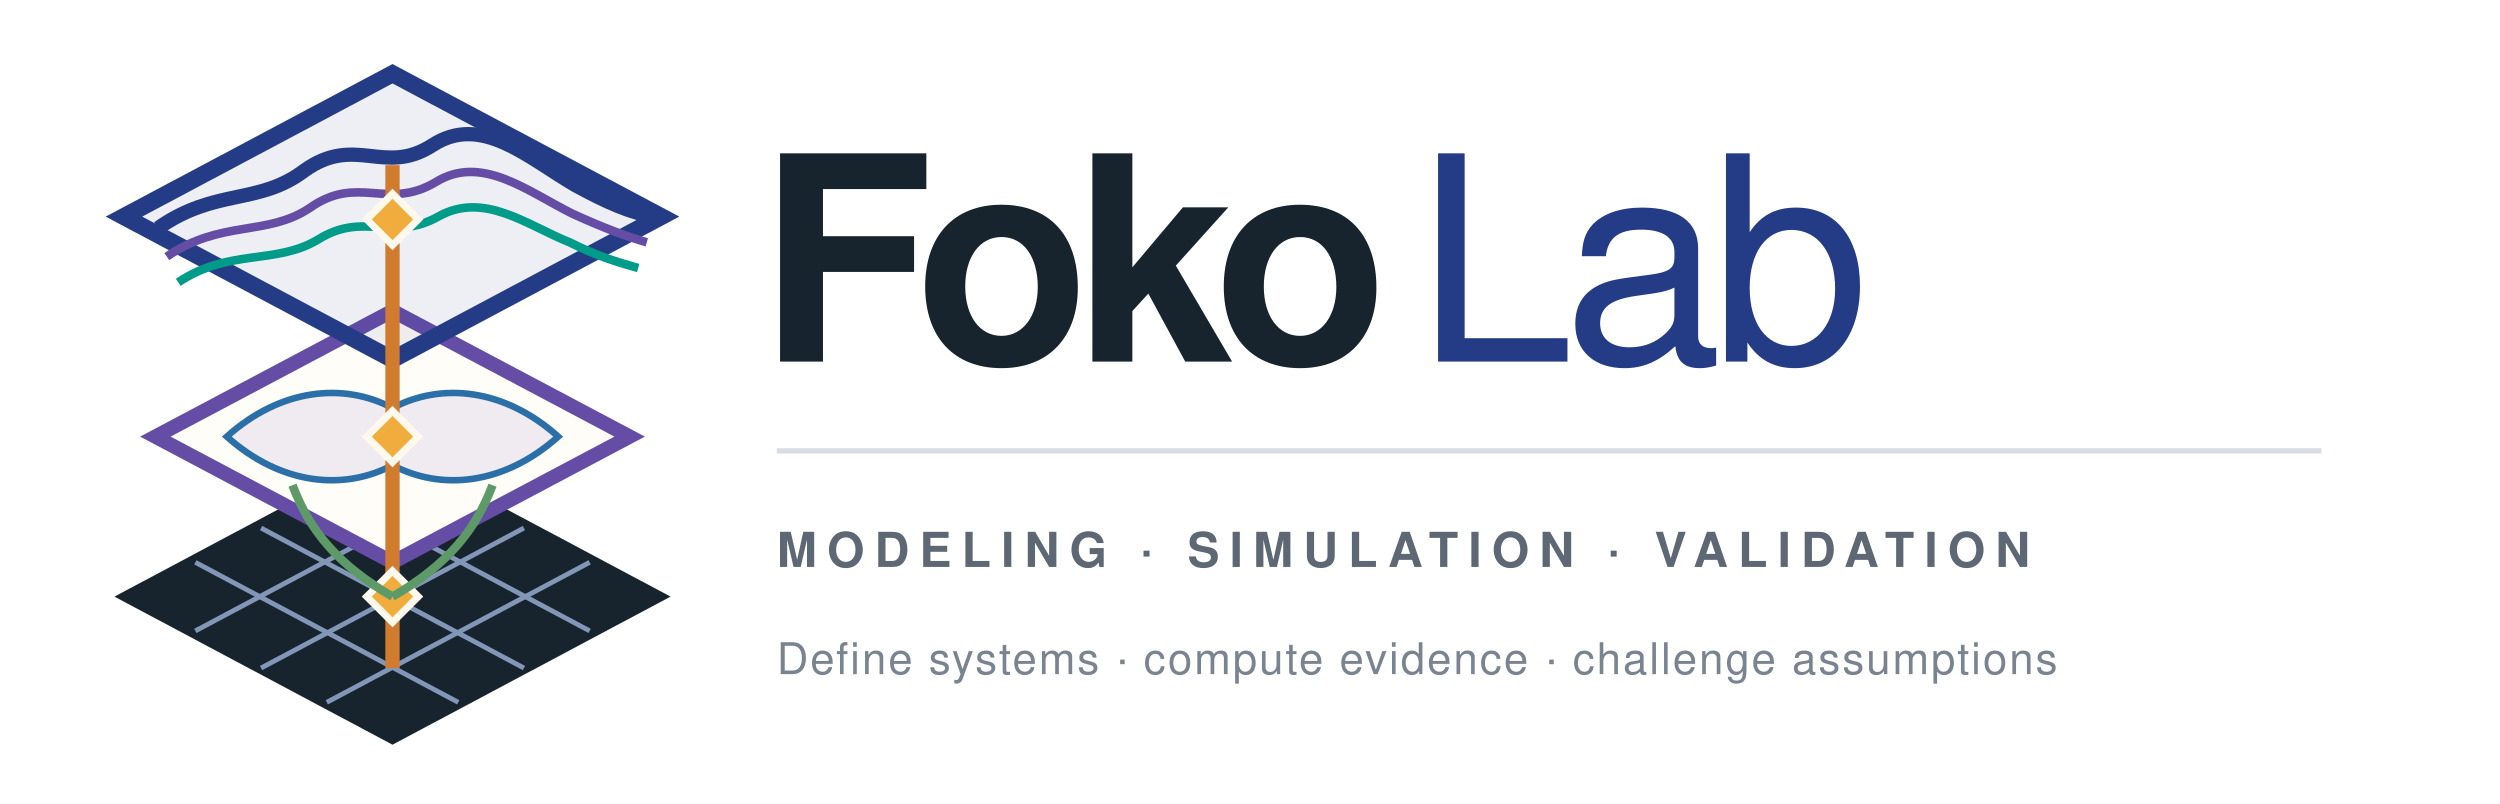
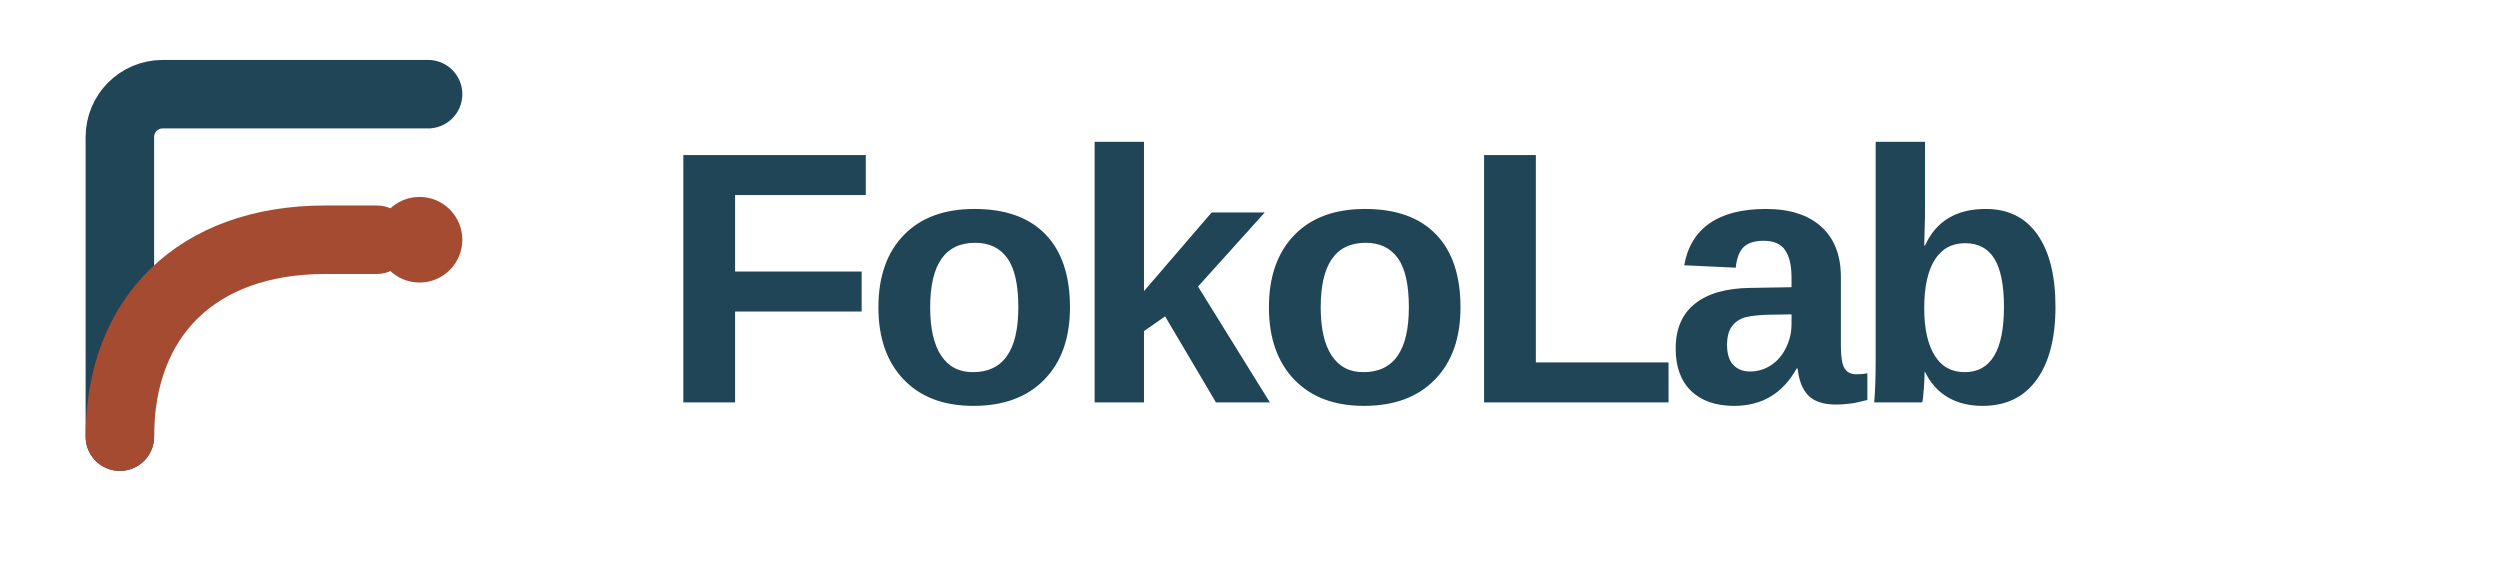
- <svg xmlns="http://www.w3.org/2000/svg" viewBox="0 0 560 180" role="img" aria-labelledby="title desc">
-   <g transform="translate(6 5) scale(.64)">
-     <path d="M128 152 220 201 128 250 36 201Z" fill="#17232D" stroke="#17232D" stroke-width="5" />
-     <g fill="none" stroke="#8297B8" stroke-width="1.7">
-       <path d="M59 189 151 238M82 177 174 226M105 164 197 213" />
-       <path d="M59 213 151 164M82 226 174 177M105 238 197 189" />
-     </g>
-     <path d="M128 101 211 145 128 189 45 145Z" fill="#FFFDF8" stroke="#654DA6" stroke-width="5" />
-     <path d="M70 145C89 128 111 126 128 135C145 126 167 128 186 145C167 162 145 164 128 155C111 164 89 162 70 145Z" fill="#654DA6" fill-opacity=".10" stroke="#2B6FA8" stroke-width="2.3" />
-     <path d="M128 18 222 68 128 118 34 68Z" fill="#243C86" fill-opacity=".08" stroke="#243C86" stroke-width="6" />
-     <path d="M46 72C66 58 81 64 97 52C115 39 125 54 142 43C159 32 175 47 192 57C203 63 212 67 220 68" fill="none" stroke="#243C86" stroke-width="5" />
-     <path d="M49 82C68 69 84 75 99 65C116 53 126 66 143 56C159 46 175 59 191 67C202 72 210 75 217 77" fill="none" stroke="#654DA6" stroke-width="3" />
-     <path d="M53 91C71 79 87 85 102 76C118 66 128 77 144 68C160 59 175 71 190 77C200 82 207 84 214 86" fill="none" stroke="#009B89" stroke-width="3" />
-     <path d="M128 50V226" stroke="#D17B2F" stroke-width="5" />
-     <path d="M128 60 137 69 128 78 119 69ZM128 136 137 145 128 154 119 145ZM128 192 137 201 128 210 119 201Z" fill="#F0AD3D" stroke="#FFF8ED" stroke-width="2.5" />
-     <path d="M128 201C109 190 99 178 93 162M128 201C147 190 157 178 163 162" fill="none" stroke="#5E9A68" stroke-width="3" />
-   </g>
-   <g font-family="Nimbus Sans, Arial, Helvetica, sans-serif">
-     <text x="170" y="81" fill="#17232D" font-size="64" font-weight="700" letter-spacing="-3.2">Foko</text>
-     <text x="317" y="81" fill="#243C86" font-size="64" font-weight="500" letter-spacing="-2.6">Lab</text>
-     <path d="M174 101H520" stroke="#D8DDE3" stroke-width="1.2" />
-     <text x="174" y="127" fill="#5D6874" font-size="10.8" font-weight="700" letter-spacing="2.25">MODELING · SIMULATION · VALIDATION</text>
-     <text x="174" y="151" fill="#7A8490" font-size="9.8" font-weight="500" letter-spacing=".45">Define systems · compute evidence · challenge assumptions</text>
-   </g>
+ <svg xmlns="http://www.w3.org/2000/svg" role="img" aria-labelledby="title desc" viewBox="0 0 292 68">
+   <path d="M14 51V16a5 5 0 0 1 5-5h31" fill="none" stroke="#1f4557" stroke-width="8" stroke-linecap="round" />
+   <path d="M14 51c0-14 9-23 24-23h6" fill="none" stroke="#a44b31" stroke-width="8" stroke-linecap="round" />
+   <circle cx="49" cy="28" r="5" fill="#a44b31" />
+   <text x="77" y="47" fill="#1f4557" font-family="Arial,Helvetica,sans-serif" font-size="42" font-weight="600" letter-spacing="-1.7">FokoLab</text>
</svg>
